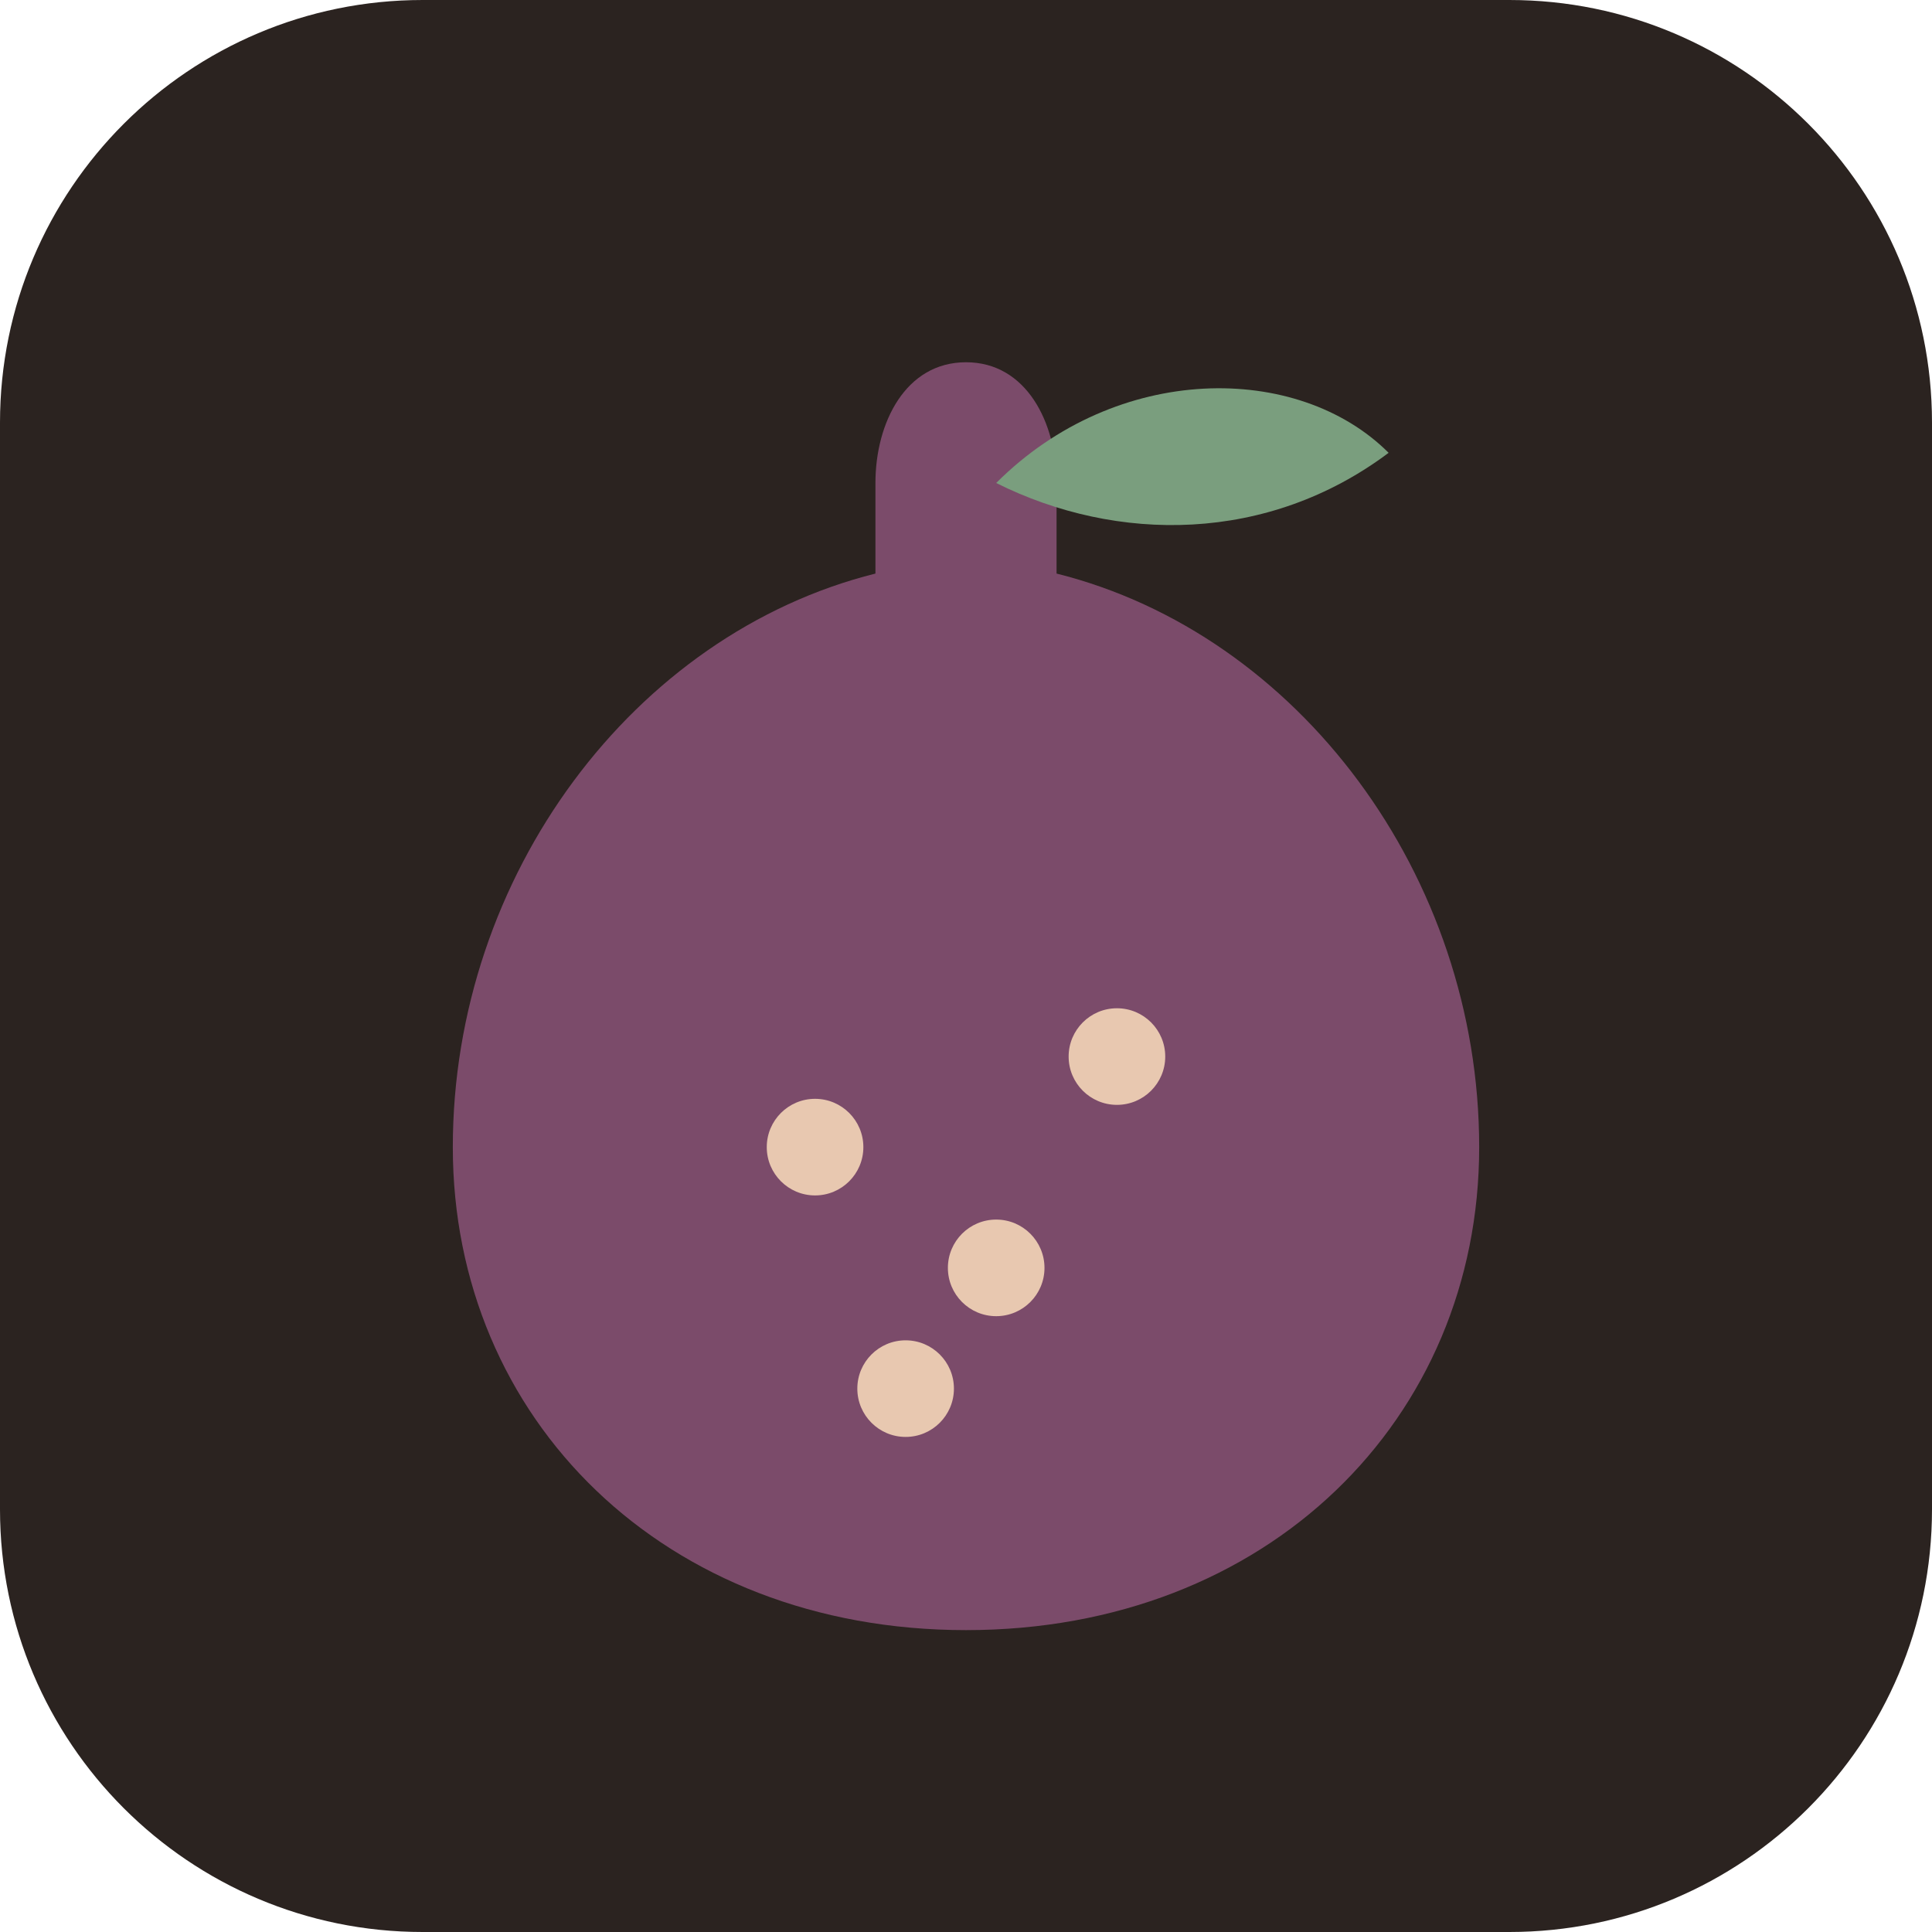
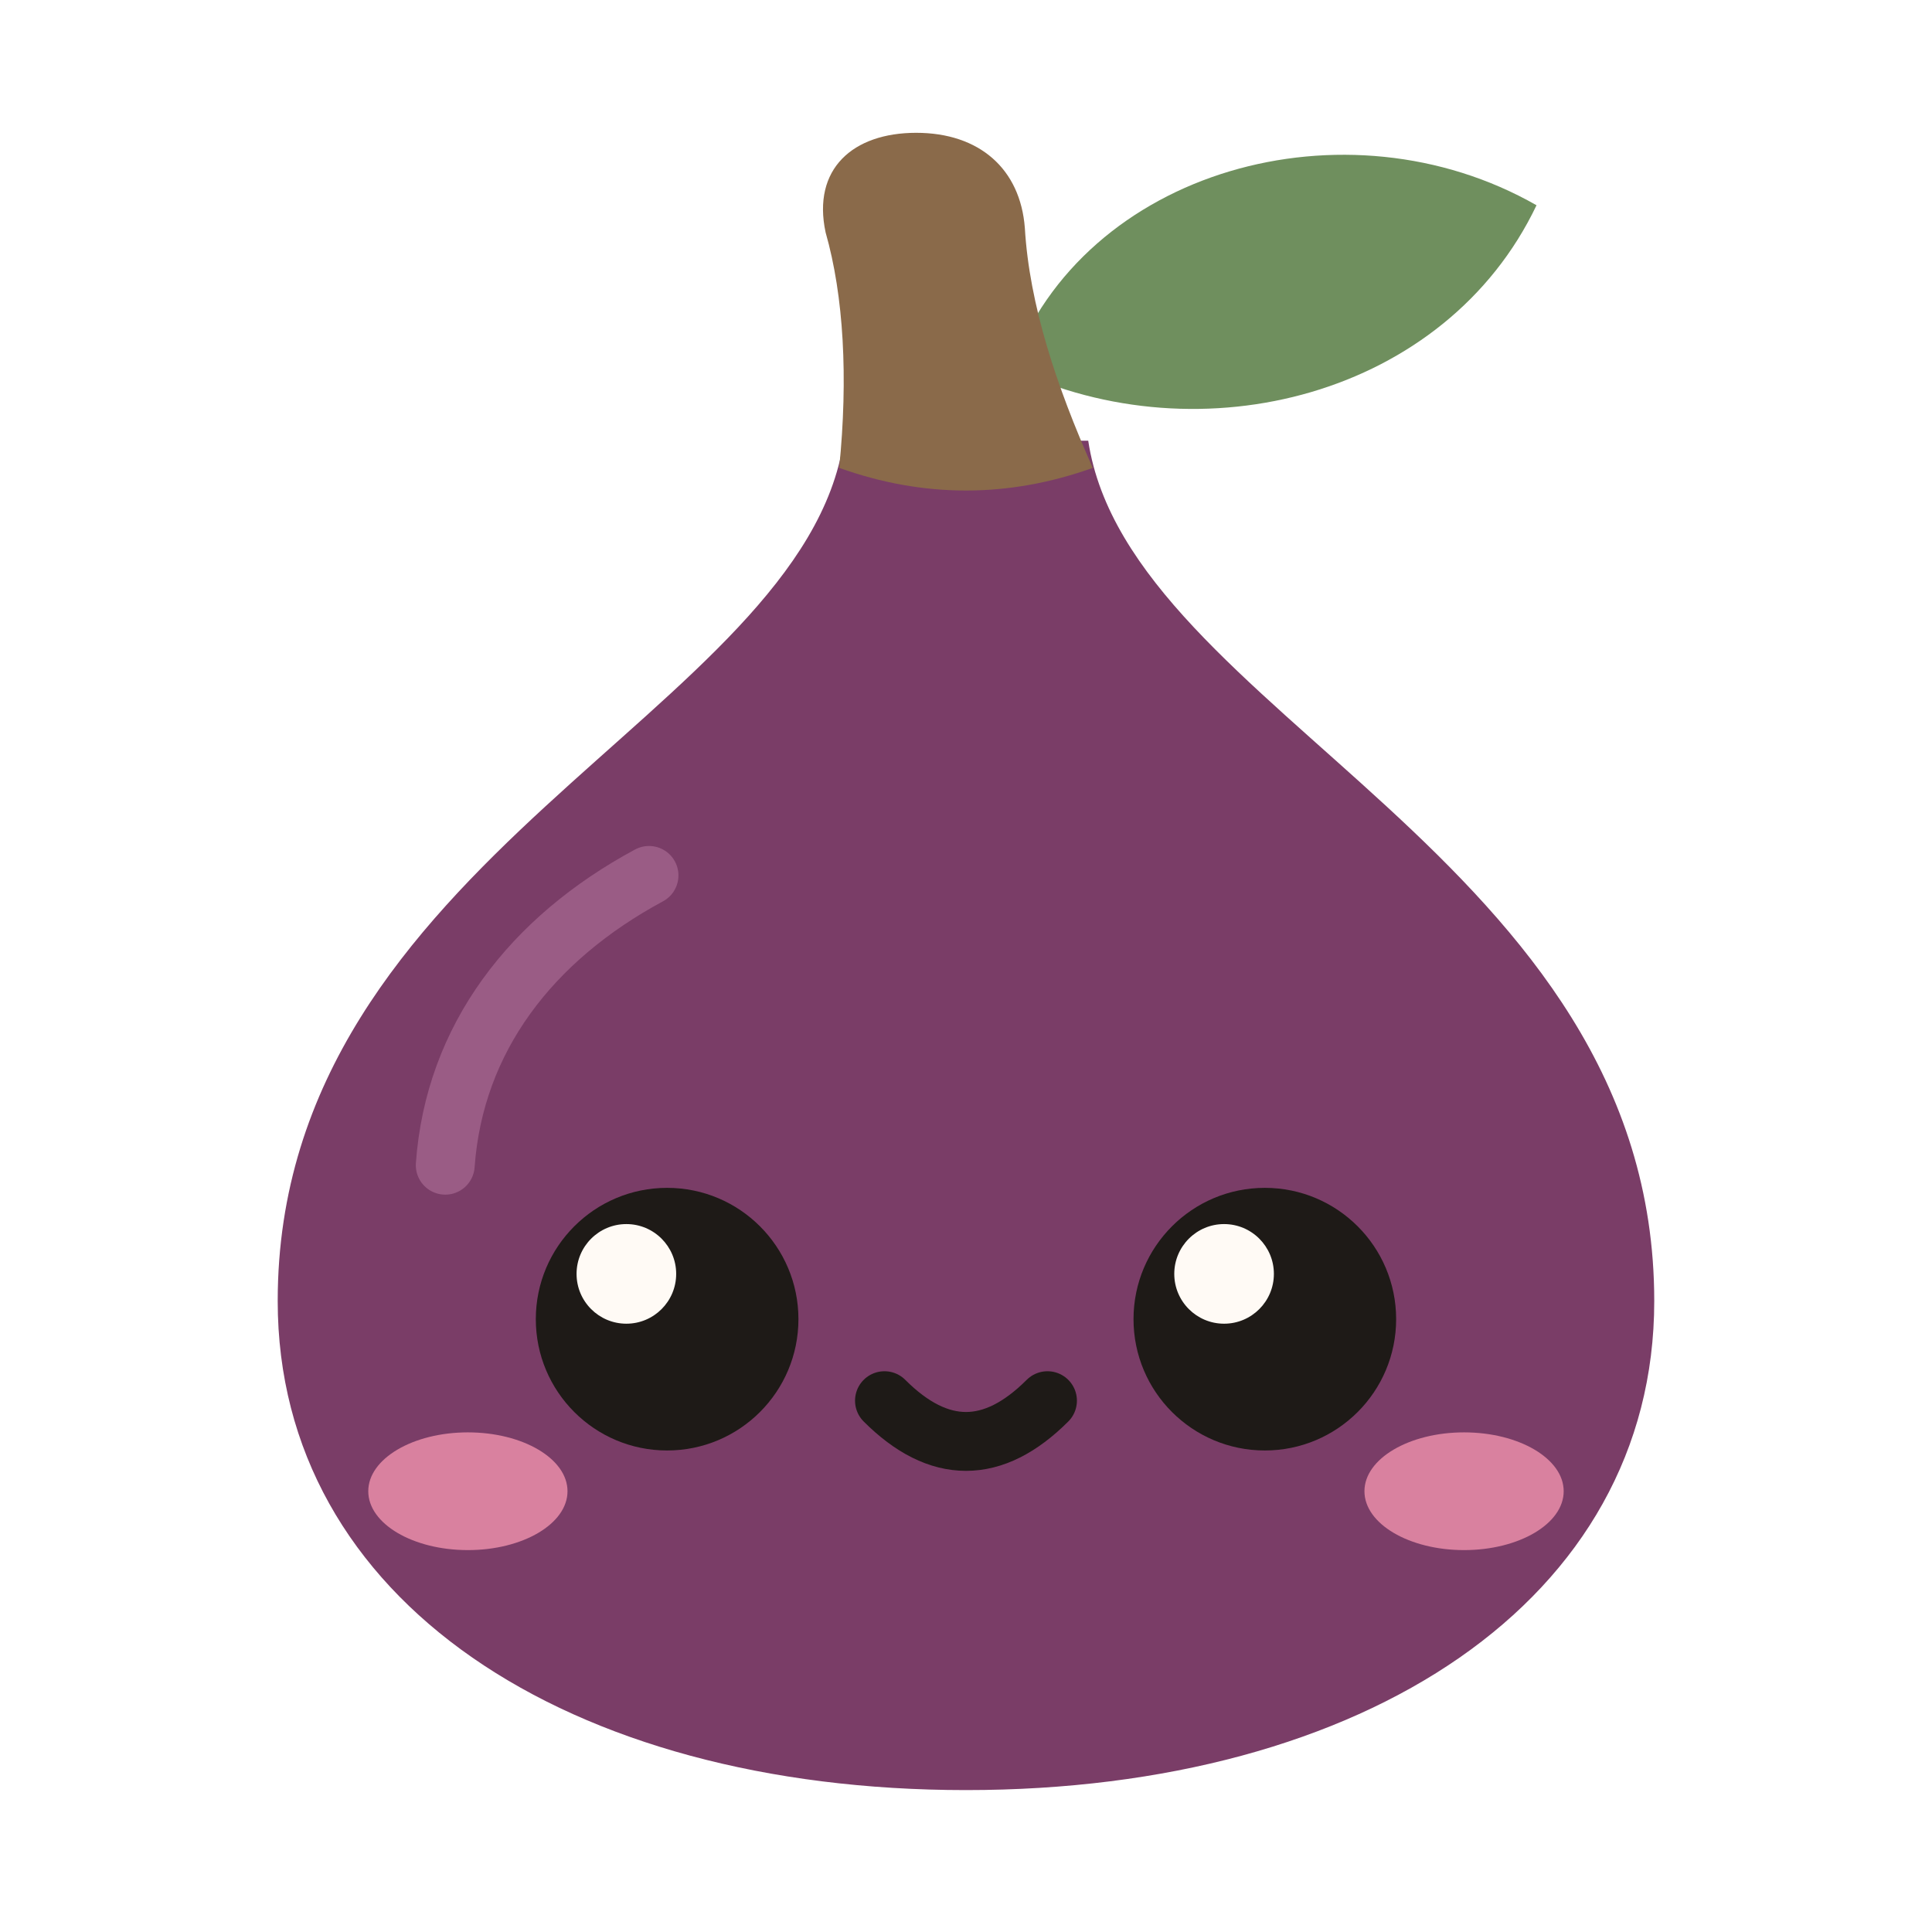
- <svg xmlns="http://www.w3.org/2000/svg" viewBox="0 0 64 64">
-   <rect width="64" height="64" rx="14" fill="#2B2320" />
-   <path d="M32 12c-2 0-3 2-3 4v3c-8 2-14 10-14 19 0 9 7 16 17 16s17-7 17-16c0-9-6-17-14-19v-3c0-2-1-4-3-4z" fill="#7B4B6A" />
-   <path d="M33 16c4-4 10-4 13-1-4 3-9 3-13 1z" fill="#7A9E7E" />
-   <circle cx="27" cy="38" r="1.6" fill="#E8C8B0" />
-   <circle cx="33" cy="42" r="1.6" fill="#E8C8B0" />
-   <circle cx="37" cy="35" r="1.6" fill="#E8C8B0" />
-   <circle cx="30" cy="46" r="1.6" fill="#E8C8B0" />
+ <svg xmlns="http://www.w3.org/2000/svg" viewBox="42.67 42.67 426.67 426.67">
+   <path d="M266 124 C282 80 340 64 382 88 C362 130 308 144 266 124 Z" fill="#6f8f5e" />
+   <path d="M229 140 C220 200 104 232 104 330 C104 396 168 438 256 438 C344 438 408 396 408 330 C408 232 292 200 283 140 Z" fill="#7a3d67" />
+   <path d="M228 146 C230 126 229 108 225 94 C222 80 231 72 245 72 C259 72 268 80 269 93 C270 110 276 128 284 146 Q256 156 228 146 Z" fill="#8a6a4a" />
+   <path class="fig-shine" d="M141 300 C143 272 160 250 186 236" fill="none" stroke="#9a5c85" stroke-width="13" stroke-linecap="round" />
+   <ellipse class="fig-cheek" cx="146" cy="372" rx="22" ry="13" fill="#d9819f" />
+   <ellipse class="fig-cheek" cx="366" cy="372" rx="22" ry="13" fill="#d9819f" />
+   <g class="fig-eyes">
+     <circle cx="190" cy="334" r="29" fill="#1e1a17" />
+     <circle cx="322" cy="334" r="29" fill="#1e1a17" />
+     <circle class="fig-glint" cx="181" cy="324" r="11" fill="#fffaf5" />
+     <circle class="fig-glint" cx="313" cy="324" r="11" fill="#fffaf5" />
+   </g>
+   <path class="fig-smile" d="M238 352 Q256 370 274 352" fill="none" stroke="#1e1a17" stroke-width="13" stroke-linecap="round" />
</svg>
